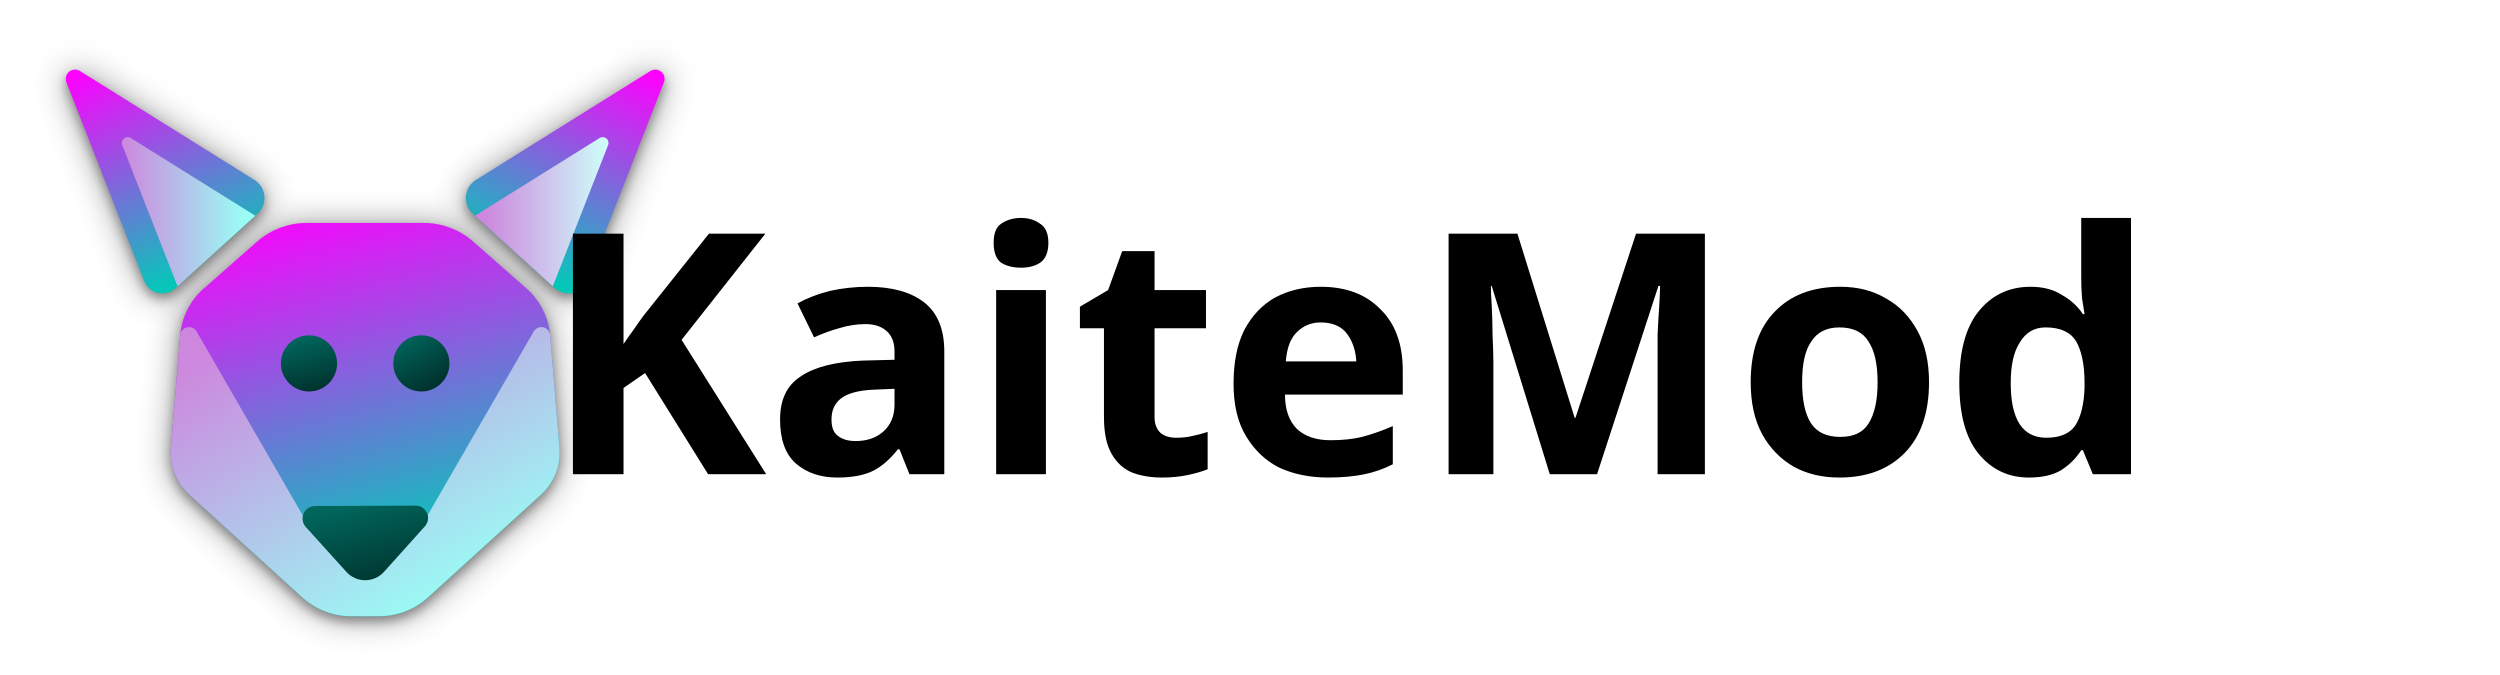
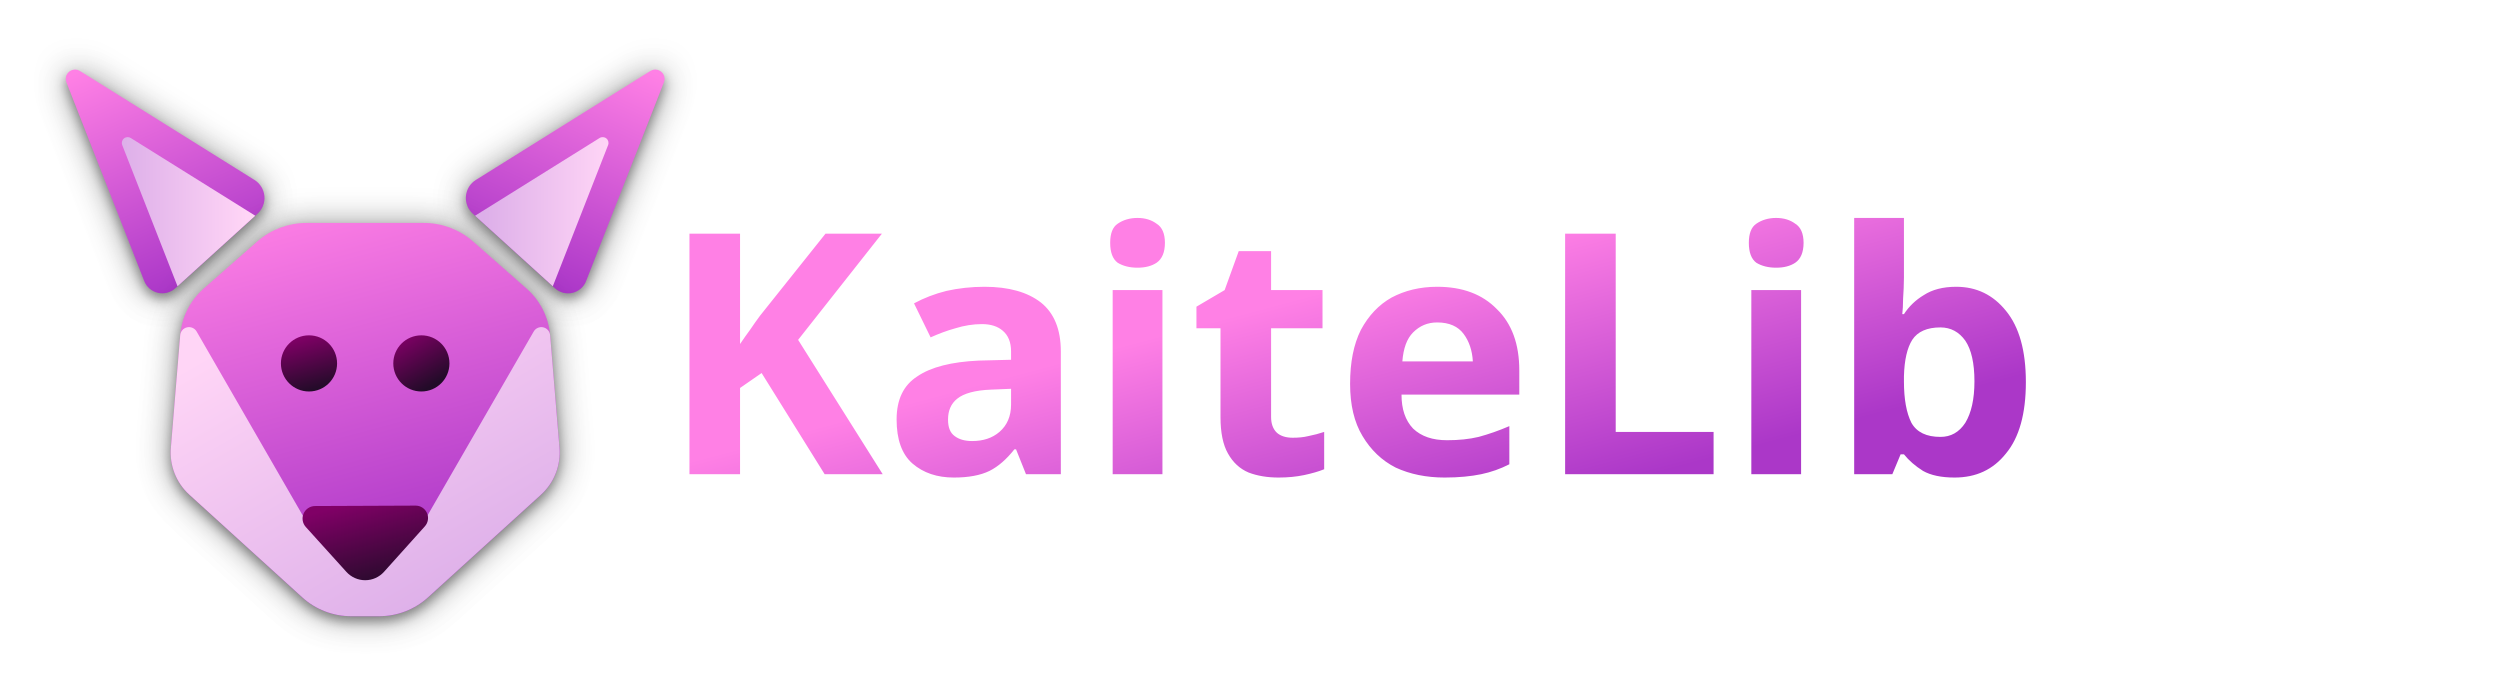
<svg xmlns="http://www.w3.org/2000/svg" xmlns:xlink="http://www.w3.org/1999/xlink" width="178" height="48" viewBox="0 0 47.096 12.7" version="1.1" id="svg5" xml:space="preserve">
  <defs id="defs2">
+     <linearGradient id="linearGradient8">
+       <stop style="stop-color:#800066;stop-opacity:1" offset="0" id="stop8" />
+       <stop style="stop-color:#220b28;stop-opacity:1" offset="1" id="stop7" />
+     </linearGradient>
    <linearGradient id="linearGradient4">
-       <stop style="stop-color:#00ccb8;stop-opacity:1" offset="0" id="stop3" />
-       <stop style="stop-color:#ff00ff;stop-opacity:1" offset="1" id="stop4" />
+       <stop style="stop-color:#220b28;stop-opacity:1" offset="0" id="stop4" />
+       <stop style="stop-color:#800066;stop-opacity:1" offset="1" id="stop3" />
    </linearGradient>
    <linearGradient id="linearGradient2">
-       <stop style="stop-color:#00ccb8;stop-opacity:1" offset="0" id="stop1" />
-       <stop style="stop-color:#ff00ff;stop-opacity:1" offset="1" id="stop2" />
-     </linearGradient>
-     <linearGradient id="linearGradient60">
-       <stop style="stop-color:#00665c;stop-opacity:1" offset="0" id="stop60" />
-       <stop style="stop-color:#00332e;stop-opacity:1" offset="1" id="stop61" />
-     </linearGradient>
-     <linearGradient id="linearGradient58">
-       <stop style="stop-color:#00332e;stop-opacity:1" offset="0" id="stop58" />
-       <stop style="stop-color:#00665c;stop-opacity:1" offset="1" id="stop59" />
-     </linearGradient>
-     <linearGradient id="linearGradient56">
-       <stop style="stop-color:#00332e;stop-opacity:1" offset="0" id="stop56" />
-       <stop style="stop-color:#00665c;stop-opacity:1" offset="1" id="stop57" />
-     </linearGradient>
-     <linearGradient id="linearGradient54">
-       <stop style="stop-color:#cd87de;stop-opacity:1" offset="0" id="stop54" />
-       <stop style="stop-color:#cefffa;stop-opacity:1" offset="1" id="stop55" />
-     </linearGradient>
-     <linearGradient id="linearGradient52">
-       <stop style="stop-color:#cd87de;stop-opacity:1" offset="0" id="stop53" />
-       <stop style="stop-color:#99fff5;stop-opacity:1" offset="1" id="stop52" />
+       <stop style="stop-color:#ab37c8;stop-opacity:1" offset="0" id="stop1" />
+       <stop style="stop-color:#ff80e5;stop-opacity:1" offset="1" id="stop2" />
    </linearGradient>
    <linearGradient id="linearGradient50">
-       <stop style="stop-color:#99fff5;stop-opacity:1" offset="0" id="stop50" />
-       <stop style="stop-color:#cd87de;stop-opacity:1" offset="1" id="stop51" />
-     </linearGradient>
-     <linearGradient id="linearGradient44">
-       <stop style="stop-color:#00ccb8;stop-opacity:1" offset="0" id="stop44" />
-       <stop style="stop-color:#ff00ff;stop-opacity:1" offset="1" id="stop45" />
+       <stop style="stop-color:#ddafe9;stop-opacity:1" offset="0" id="stop50" />
+       <stop style="stop-color:#ffd5f6;stop-opacity:1" offset="1" id="stop51" />
    </linearGradient>
    <filter style="color-interpolation-filters:sRGB" id="filter6657" x="-0.113" y="-0.113" width="1.227" height="1.274">
      <feFlood flood-opacity="0.502" flood-color="rgb(0,0,0)" result="flood" id="feFlood6647" />
      <feComposite in="flood" in2="SourceGraphic" operator="in" result="composite1" id="feComposite6649" />
      <feGaussianBlur in="composite1" stdDeviation="0.2" result="blur" id="feGaussianBlur6651" />
      <feOffset dx="0" dy="0" result="offset" id="feOffset6653" />
      <feComposite in="SourceGraphic" in2="offset" operator="over" result="fbSourceGraphic" id="feComposite6655" />
      <feColorMatrix result="fbSourceGraphicAlpha" in="fbSourceGraphic" values="0 0 0 -1 0 0 0 0 -1 0 0 0 0 -1 0 0 0 0 1 0" id="feColorMatrix6767" />
      <feFlood id="feFlood6769" flood-opacity="0.302" flood-color="rgb(0,0,0)" result="flood" in="fbSourceGraphic" />
      <feComposite in2="fbSourceGraphic" id="feComposite6771" in="flood" operator="in" result="composite1" />
      <feGaussianBlur id="feGaussianBlur6773" in="composite1" stdDeviation="0.3" result="blur" />
      <feOffset id="feOffset6775" dx="0" dy="0.5" result="offset" />
      <feComposite in2="offset" id="feComposite6777" in="fbSourceGraphic" operator="over" result="composite2" />
    </filter>
    <filter style="color-interpolation-filters:sRGB" id="filter6669" x="-0.257" y="-0.232" width="1.515" height="1.561">
      <feFlood flood-opacity="0.502" flood-color="rgb(0,0,0)" result="flood" id="feFlood6659" />
      <feComposite in="flood" in2="SourceGraphic" operator="in" result="composite1" id="feComposite6661" />
      <feGaussianBlur in="composite1" stdDeviation="0.2" result="blur" id="feGaussianBlur6663" />
      <feOffset dx="0" dy="0" result="offset" id="feOffset6665" />
      <feComposite in="SourceGraphic" in2="offset" operator="over" result="fbSourceGraphic" id="feComposite6667" />
      <feColorMatrix result="fbSourceGraphicAlpha" in="fbSourceGraphic" values="0 0 0 -1 0 0 0 0 -1 0 0 0 0 -1 0 0 0 0 1 0" id="feColorMatrix6779" />
      <feFlood id="feFlood6781" flood-opacity="0.302" flood-color="rgb(0,0,0)" result="flood" in="fbSourceGraphic" />
      <feComposite in2="fbSourceGraphic" id="feComposite6783" in="flood" operator="in" result="composite1" />
      <feGaussianBlur id="feGaussianBlur6785" in="composite1" stdDeviation="0.3" result="blur" />
      <feOffset id="feOffset6787" dx="0" dy="0.5" result="offset" />
      <feComposite in2="offset" id="feComposite6789" in="fbSourceGraphic" operator="over" result="composite2" />
    </filter>
    <filter style="color-interpolation-filters:sRGB" id="filter6681" x="-0.257" y="-0.232" width="1.515" height="1.561">
      <feFlood flood-opacity="0.502" flood-color="rgb(0,0,0)" result="flood" id="feFlood6671" />
      <feComposite in="flood" in2="SourceGraphic" operator="in" result="composite1" id="feComposite6673" />
      <feGaussianBlur in="composite1" stdDeviation="0.2" result="blur" id="feGaussianBlur6675" />
      <feOffset dx="0" dy="0" result="offset" id="feOffset6677" />
      <feComposite in="SourceGraphic" in2="offset" operator="over" result="fbSourceGraphic" id="feComposite6679" />
      <feColorMatrix result="fbSourceGraphicAlpha" in="fbSourceGraphic" values="0 0 0 -1 0 0 0 0 -1 0 0 0 0 -1 0 0 0 0 1 0" id="feColorMatrix6791" />
      <feFlood id="feFlood6793" flood-opacity="0.302" flood-color="rgb(0,0,0)" result="flood" in="fbSourceGraphic" />
      <feComposite in2="fbSourceGraphic" id="feComposite6795" in="flood" operator="in" result="composite1" />
      <feGaussianBlur id="feGaussianBlur6797" in="composite1" stdDeviation="0.3" result="blur" />
      <feOffset id="feOffset6799" dx="0" dy="0.5" result="offset" />
      <feComposite in2="offset" id="feComposite6801" in="fbSourceGraphic" operator="over" result="composite2" />
    </filter>
    <filter style="color-interpolation-filters:sRGB" id="filter6693" x="-0.4" y="-2.287" width="1.8" height="5.575">
      <feFlood flood-opacity="0.502" flood-color="rgb(0,0,0)" result="flood" id="feFlood6683" />
      <feComposite in="flood" in2="SourceGraphic" operator="in" result="composite1" id="feComposite6685" />
      <feGaussianBlur in="composite1" stdDeviation="0.2" result="blur" id="feGaussianBlur6687" />
      <feOffset dx="0" dy="0" result="offset" id="feOffset6689" />
      <feComposite in="SourceGraphic" in2="offset" operator="over" result="composite2" id="feComposite6691" />
    </filter>
    <filter style="color-interpolation-filters:sRGB" id="filter7141" x="-0.206" y="-0.186" width="1.412" height="1.41">
      <feFlood flood-opacity="0.302" flood-color="rgb(0,0,0)" result="flood" id="feFlood7131" />
      <feComposite in="flood" in2="SourceGraphic" operator="in" result="composite1" id="feComposite7133" />
      <feGaussianBlur in="composite1" stdDeviation="0.3" result="blur" id="feGaussianBlur7135" />
      <feOffset dx="0" dy="0.2" result="offset" id="feOffset7137" />
      <feComposite in="SourceGraphic" in2="offset" operator="over" result="fbSourceGraphic" id="feComposite7139" />
      <feColorMatrix result="fbSourceGraphicAlpha" in="fbSourceGraphic" values="0 0 0 -1 0 0 0 0 -1 0 0 0 0 -1 0 0 0 0 1 0" id="feColorMatrix7311" />
      <feFlood id="feFlood7313" flood-opacity="0.302" flood-color="rgb(0,0,0)" result="flood" in="fbSourceGraphic" />
      <feComposite in2="fbSourceGraphic" id="feComposite7315" in="flood" operator="in" result="composite1" />
      <feGaussianBlur id="feGaussianBlur7317" in="composite1" stdDeviation="0.1" result="blur" />
      <feOffset id="feOffset7319" dx="0" dy="0" result="offset" />
      <feComposite in2="offset" id="feComposite7321" in="fbSourceGraphic" operator="over" result="composite2" />
    </filter>
    <filter style="color-interpolation-filters:sRGB" id="filter7153" x="-0.206" y="-0.186" width="1.412" height="1.41">
      <feFlood flood-opacity="0.302" flood-color="rgb(0,0,0)" result="flood" id="feFlood7143" />
      <feComposite in="flood" in2="SourceGraphic" operator="in" result="composite1" id="feComposite7145" />
      <feGaussianBlur in="composite1" stdDeviation="0.3" result="blur" id="feGaussianBlur7147" />
      <feOffset dx="0" dy="0.2" result="offset" id="feOffset7149" />
      <feComposite in="SourceGraphic" in2="offset" operator="over" result="fbSourceGraphic" id="feComposite7151" />
      <feColorMatrix result="fbSourceGraphicAlpha" in="fbSourceGraphic" values="0 0 0 -1 0 0 0 0 -1 0 0 0 0 -1 0 0 0 0 1 0" id="feColorMatrix7323" />
      <feFlood id="feFlood7325" flood-opacity="0.302" flood-color="rgb(0,0,0)" result="flood" in="fbSourceGraphic" />
      <feComposite in2="fbSourceGraphic" id="feComposite7327" in="flood" operator="in" result="composite1" />
      <feGaussianBlur id="feGaussianBlur7329" in="composite1" stdDeviation="0.1" result="blur" />
      <feOffset id="feOffset7331" dx="0" dy="0" result="offset" />
      <feComposite in2="offset" id="feComposite7333" in="fbSourceGraphic" operator="over" result="composite2" />
    </filter>
    <filter style="color-interpolation-filters:sRGB" id="filter7165" x="-0.091" y="-0.091" width="1.181" height="1.2">
      <feFlood flood-opacity="0.302" flood-color="rgb(0,0,0)" result="flood" id="feFlood7155" />
      <feComposite in="flood" in2="SourceGraphic" operator="in" result="composite1" id="feComposite7157" />
      <feGaussianBlur in="composite1" stdDeviation="0.3" result="blur" id="feGaussianBlur7159" />
      <feOffset dx="0" dy="0.2" result="offset" id="feOffset7161" />
      <feComposite in="SourceGraphic" in2="offset" operator="over" result="fbSourceGraphic" id="feComposite7163" />
      <feColorMatrix result="fbSourceGraphicAlpha" in="fbSourceGraphic" values="0 0 0 -1 0 0 0 0 -1 0 0 0 0 -1 0 0 0 0 1 0" id="feColorMatrix7335" />
      <feFlood id="feFlood7337" flood-opacity="0.302" flood-color="rgb(0,0,0)" result="flood" in="fbSourceGraphic" />
      <feComposite in2="fbSourceGraphic" id="feComposite7339" in="flood" operator="in" result="composite1" />
      <feGaussianBlur id="feGaussianBlur7341" in="composite1" stdDeviation="0.1" result="blur" />
      <feOffset id="feOffset7343" dx="0" dy="0" result="offset" />
      <feComposite in2="offset" id="feComposite7345" in="fbSourceGraphic" operator="over" result="composite2" />
    </filter>
    <filter style="color-interpolation-filters:sRGB" id="filter10253" x="-0.061" y="-0.061" width="1.123" height="1.149">
      <feFlood flood-opacity="0.302" flood-color="rgb(0,0,0)" result="flood" id="feFlood10243" />
      <feComposite in="flood" in2="SourceGraphic" operator="in" result="composite1" id="feComposite10245" />
      <feGaussianBlur in="composite1" stdDeviation="0.2" result="blur" id="feGaussianBlur10247" />
      <feOffset dx="0" dy="0.2" result="offset" id="feOffset10249" />
      <feComposite in="SourceGraphic" in2="offset" operator="over" result="composite2" id="feComposite10251" />
    </filter>
    <filter style="color-interpolation-filters:sRGB" id="filter10265" x="-0.087" y="-0.087" width="1.174" height="1.21">
      <feFlood flood-opacity="0.302" flood-color="rgb(0,0,0)" result="flood" id="feFlood10255" />
      <feComposite in="flood" in2="SourceGraphic" operator="in" result="composite1" id="feComposite10257" />
      <feGaussianBlur in="composite1" stdDeviation="0.2" result="blur" id="feGaussianBlur10259" />
      <feOffset dx="0" dy="0.2" result="offset" id="feOffset10261" />
      <feComposite in="SourceGraphic" in2="offset" operator="over" result="composite2" id="feComposite10263" />
    </filter>
    <filter style="color-interpolation-filters:sRGB" id="filter10277" x="-0.123" y="-0.123" width="1.246" height="1.297">
      <feFlood flood-opacity="0.302" flood-color="rgb(0,0,0)" result="flood" id="feFlood10267" />
      <feComposite in="flood" in2="SourceGraphic" operator="in" result="composite1" id="feComposite10269" />
      <feGaussianBlur in="composite1" stdDeviation="0.2" result="blur" id="feGaussianBlur10271" />
      <feOffset dx="0" dy="0.2" result="offset" id="feOffset10273" />
      <feComposite in="SourceGraphic" in2="offset" operator="over" result="composite2" id="feComposite10275" />
    </filter>
    <filter style="color-interpolation-filters:sRGB" id="filter13011" x="-0.098" y="-0.073" width="1.197" height="1.166">
      <feFlood flood-opacity="0.302" flood-color="rgb(0,0,0)" result="flood" id="feFlood13001" />
      <feComposite in="flood" in2="SourceGraphic" operator="in" result="composite1" id="feComposite13003" />
      <feGaussianBlur in="composite1" stdDeviation="0.2" result="blur" id="feGaussianBlur13005" />
      <feOffset dx="0" dy="0.2" result="offset" id="feOffset13007" />
      <feComposite in="SourceGraphic" in2="offset" operator="over" result="fbSourceGraphic" id="feComposite13009" />
      <feColorMatrix result="fbSourceGraphicAlpha" in="fbSourceGraphic" values="0 0 0 -1 0 0 0 0 -1 0 0 0 0 -1 0 0 0 0 1 0" id="feColorMatrix13025" />
      <feFlood id="feFlood13027" flood-opacity="0.302" flood-color="rgb(0,0,0)" result="flood" in="fbSourceGraphic" />
      <feComposite in2="fbSourceGraphic" id="feComposite13029" in="flood" operator="in" result="composite1" />
      <feGaussianBlur id="feGaussianBlur13031" in="composite1" stdDeviation="0.1" result="blur" />
      <feOffset id="feOffset13033" dx="0" dy="0" result="offset" />
      <feComposite in2="offset" id="feComposite13035" in="fbSourceGraphic" operator="over" result="composite2" />
    </filter>
    <filter style="color-interpolation-filters:sRGB" id="filter13023" x="-0.141" y="-0.141" width="1.282" height="1.321">
      <feFlood flood-opacity="0.302" flood-color="rgb(0,0,0)" result="flood" id="feFlood13013" />
      <feComposite in="flood" in2="SourceGraphic" operator="in" result="composite1" id="feComposite13015" />
      <feGaussianBlur in="composite1" stdDeviation="0.2" result="blur" id="feGaussianBlur13017" />
      <feOffset dx="0" dy="0.2" result="offset" id="feOffset13019" />
      <feComposite in="SourceGraphic" in2="offset" operator="over" result="fbSourceGraphic" id="feComposite13021" />
      <feColorMatrix result="fbSourceGraphicAlpha" in="fbSourceGraphic" values="0 0 0 -1 0 0 0 0 -1 0 0 0 0 -1 0 0 0 0 1 0" id="feColorMatrix13037" />
      <feFlood id="feFlood13039" flood-opacity="0.302" flood-color="rgb(0,0,0)" result="flood" in="fbSourceGraphic" />
      <feComposite in2="fbSourceGraphic" id="feComposite13041" in="flood" operator="in" result="composite1" />
      <feGaussianBlur id="feGaussianBlur13043" in="composite1" stdDeviation="0.1" result="blur" />
      <feOffset id="feOffset13045" dx="0" dy="0" result="offset" />
      <feComposite in2="offset" id="feComposite13047" in="fbSourceGraphic" operator="over" result="composite2" />
    </filter>
    <filter style="color-interpolation-filters:sRGB" id="filter16918" x="-0.068" y="-0.068" width="1.136" height="1.155">
      <feFlood flood-opacity="0.302" flood-color="rgb(0,0,0)" result="flood" id="feFlood16908" />
      <feComposite in="flood" in2="SourceGraphic" operator="in" result="composite1" id="feComposite16910" />
      <feGaussianBlur in="composite1" stdDeviation="0.2" result="blur" id="feGaussianBlur16912" />
      <feOffset dx="0" dy="0.2" result="offset" id="feOffset16914" />
      <feComposite in="SourceGraphic" in2="offset" operator="over" result="fbSourceGraphic" id="feComposite16916" />
      <feColorMatrix result="fbSourceGraphicAlpha" in="fbSourceGraphic" values="0 0 0 -1 0 0 0 0 -1 0 0 0 0 -1 0 0 0 0 1 0" id="feColorMatrix16956" />
      <feFlood id="feFlood16958" flood-opacity="0.302" flood-color="rgb(0,0,0)" result="flood" in="fbSourceGraphic" />
      <feComposite in2="fbSourceGraphic" id="feComposite16960" in="flood" operator="in" result="composite1" />
      <feGaussianBlur id="feGaussianBlur16962" in="composite1" stdDeviation="0.1" result="blur" />
      <feOffset id="feOffset16964" dx="0" dy="0" result="offset" />
      <feComposite in2="offset" id="feComposite16966" in="fbSourceGraphic" operator="over" result="composite2" />
    </filter>
    <filter style="color-interpolation-filters:sRGB" id="filter16930" x="-0.108" y="-0.108" width="1.215" height="1.245">
      <feFlood flood-opacity="0.302" flood-color="rgb(0,0,0)" result="flood" id="feFlood16920" />
      <feComposite in="flood" in2="SourceGraphic" operator="in" result="composite1" id="feComposite16922" />
      <feGaussianBlur in="composite1" stdDeviation="0.2" result="blur" id="feGaussianBlur16924" />
      <feOffset dx="0" dy="0.2" result="offset" id="feOffset16926" />
      <feComposite in="SourceGraphic" in2="offset" operator="over" result="fbSourceGraphic" id="feComposite16928" />
      <feColorMatrix result="fbSourceGraphicAlpha" in="fbSourceGraphic" values="0 0 0 -1 0 0 0 0 -1 0 0 0 0 -1 0 0 0 0 1 0" id="feColorMatrix16968" />
      <feFlood id="feFlood16970" flood-opacity="0.302" flood-color="rgb(0,0,0)" result="flood" in="fbSourceGraphic" />
      <feComposite in2="fbSourceGraphic" id="feComposite16972" in="flood" operator="in" result="composite1" />
      <feGaussianBlur id="feGaussianBlur16974" in="composite1" stdDeviation="0.1" result="blur" />
      <feOffset id="feOffset16976" dx="0" dy="0" result="offset" />
      <feComposite in2="offset" id="feComposite16978" in="fbSourceGraphic" operator="over" result="composite2" />
    </filter>
    <filter style="color-interpolation-filters:sRGB" id="filter4134" x="-0.07" y="-0.07" width="1.14" height="1.16">
      <feFlood flood-opacity="0.302" flood-color="rgb(0,0,0)" result="flood" id="feFlood4124" />
      <feComposite in="flood" in2="SourceGraphic" operator="in" result="composite1" id="feComposite4126" />
      <feGaussianBlur in="composite1" stdDeviation="0.2" result="blur" id="feGaussianBlur4128" />
      <feOffset dx="0" dy="0.2" result="offset" id="feOffset4130" />
      <feComposite in="SourceGraphic" in2="offset" operator="over" result="fbSourceGraphic" id="feComposite4132" />
      <feColorMatrix result="fbSourceGraphicAlpha" in="fbSourceGraphic" values="0 0 0 -1 0 0 0 0 -1 0 0 0 0 -1 0 0 0 0 1 0" id="feColorMatrix4148" />
      <feFlood id="feFlood4150" flood-opacity="0.302" flood-color="rgb(0,0,0)" result="flood" in="fbSourceGraphic" />
      <feComposite in2="fbSourceGraphic" id="feComposite4152" in="flood" operator="in" result="composite1" />
      <feGaussianBlur id="feGaussianBlur4154" in="composite1" stdDeviation="0.1" result="blur" />
      <feOffset id="feOffset4156" dx="0" dy="0" result="offset" />
      <feComposite in2="offset" id="feComposite4158" in="fbSourceGraphic" operator="over" result="composite2" />
    </filter>
    <filter style="color-interpolation-filters:sRGB" id="filter4146" x="-0.166" y="-0.166" width="1.332" height="1.378">
      <feFlood flood-opacity="0.302" flood-color="rgb(0,0,0)" result="flood" id="feFlood4136" />
      <feComposite in="flood" in2="SourceGraphic" operator="in" result="composite1" id="feComposite4138" />
      <feGaussianBlur in="composite1" stdDeviation="0.2" result="blur" id="feGaussianBlur4140" />
      <feOffset dx="0" dy="0.2" result="offset" id="feOffset4142" />
      <feComposite in="SourceGraphic" in2="offset" operator="over" result="fbSourceGraphic" id="feComposite4144" />
      <feColorMatrix result="fbSourceGraphicAlpha" in="fbSourceGraphic" values="0 0 0 -1 0 0 0 0 -1 0 0 0 0 -1 0 0 0 0 1 0" id="feColorMatrix4160" />
      <feFlood id="feFlood4162" flood-opacity="0.302" flood-color="rgb(0,0,0)" result="flood" in="fbSourceGraphic" />
      <feComposite in2="fbSourceGraphic" id="feComposite4164" in="flood" operator="in" result="composite1" />
      <feGaussianBlur id="feGaussianBlur4166" in="composite1" stdDeviation="0.1" result="blur" />
      <feOffset id="feOffset4168" dx="0" dy="0" result="offset" />
      <feComposite in2="offset" id="feComposite4170" in="fbSourceGraphic" operator="over" result="composite2" />
    </filter>
    <linearGradient xlink:href="#linearGradient2" id="linearGradient45" x1="7.625" y1="9.924" x2="5.784" y2="3.052" gradientUnits="userSpaceOnUse" />
    <linearGradient xlink:href="#linearGradient50" id="linearGradient51" x1="7.461" y1="11.185" x2="4.258" y2="5.636" gradientUnits="userSpaceOnUse" />
-     <linearGradient xlink:href="#linearGradient52" id="linearGradient53" x1="0.71" y1="2.89" x2="4.454" y2="2.89" gradientUnits="userSpaceOnUse" />
-     <linearGradient xlink:href="#linearGradient54" id="linearGradient55" x1="8.246" y1="2.89" x2="11.99" y2="2.89" gradientUnits="userSpaceOnUse" />
-     <linearGradient xlink:href="#linearGradient56" id="linearGradient57" x1="6.35" y1="11.608" x2="5.912" y2="9.973" gradientUnits="userSpaceOnUse" />
-     <linearGradient xlink:href="#linearGradient58" id="linearGradient59" x1="5.292" y1="6.846" x2="5.027" y2="5.858" gradientUnits="userSpaceOnUse" gradientTransform="translate(0.5291667,0.5291667)" />
-     <linearGradient xlink:href="#linearGradient60" id="linearGradient61" x1="6.879" y1="5.929" x2="7.408" y2="6.846" gradientUnits="userSpaceOnUse" gradientTransform="translate(0.5291667,0.5291667)" />
+     <linearGradient xlink:href="#linearGradient50" id="linearGradient53" x1="0.71" y1="2.89" x2="4.454" y2="2.89" gradientUnits="userSpaceOnUse" />
+     <linearGradient xlink:href="#linearGradient50" id="linearGradient55" x1="8.246" y1="2.89" x2="11.99" y2="2.89" gradientUnits="userSpaceOnUse" />
+     <linearGradient xlink:href="#linearGradient4" id="linearGradient57" x1="6.35" y1="11.608" x2="5.912" y2="9.973" gradientUnits="userSpaceOnUse" />
+     <linearGradient xlink:href="#linearGradient4" id="linearGradient59" x1="5.292" y1="6.846" x2="5.027" y2="5.858" gradientUnits="userSpaceOnUse" gradientTransform="translate(0.5291667,0.5291667)" />
+     <linearGradient xlink:href="#linearGradient8" id="linearGradient61" x1="6.879" y1="5.929" x2="7.408" y2="6.846" gradientUnits="userSpaceOnUse" gradientTransform="translate(0.5291667,0.5291667)" />
    <filter style="color-interpolation-filters:sRGB" id="filter94" x="-0.131" y="-0.13" width="1.262" height="1.273">
      <feFlood result="flood" in="SourceGraphic" flood-opacity="0.302" flood-color="rgb(0,0,0)" id="feFlood93" />
      <feGaussianBlur result="blur" in="SourceGraphic" stdDeviation="0.3" id="feGaussianBlur93" />
      <feOffset result="offset" in="blur" dx="0" dy="0" id="feOffset93" />
      <feComposite result="comp1" operator="in" in="flood" in2="offset" id="feComposite93" />
      <feComposite result="fbSourceGraphic" operator="over" in="SourceGraphic" in2="comp1" id="feComposite94" />
      <feColorMatrix result="fbSourceGraphicAlpha" in="fbSourceGraphic" values="0 0 0 -1 0 0 0 0 -1 0 0 0 0 -1 0 0 0 0 1 0" id="feColorMatrix114" />
      <feFlood id="feFlood114" result="flood" in="fbSourceGraphic" flood-opacity="0.4" flood-color="rgb(0,0,0)" />
      <feGaussianBlur id="feGaussianBlur114" result="blur" in="fbSourceGraphic" stdDeviation="0.1" />
      <feOffset id="feOffset114" result="offset" in="blur" dx="0" dy="0.1" />
      <feComposite id="feComposite114" result="comp1" operator="in" in="flood" in2="offset" />
      <feComposite id="feComposite115" result="comp2" operator="over" in="fbSourceGraphic" in2="comp1" />
    </filter>
    <filter style="color-interpolation-filters:sRGB" id="filter96" x="-0.256" y="-0.228" width="1.513" height="1.479">
      <feFlood result="flood" in="SourceGraphic" flood-opacity="0.302" flood-color="rgb(0,0,0)" id="feFlood94" />
      <feGaussianBlur result="blur" in="SourceGraphic" stdDeviation="0.3" id="feGaussianBlur94" />
      <feOffset result="offset" in="blur" dx="0" dy="0" id="feOffset94" />
      <feComposite result="comp1" operator="in" in="flood" in2="offset" id="feComposite95" />
      <feComposite result="fbSourceGraphic" operator="over" in="SourceGraphic" in2="comp1" id="feComposite96" />
      <feColorMatrix result="fbSourceGraphicAlpha" in="fbSourceGraphic" values="0 0 0 -1 0 0 0 0 -1 0 0 0 0 -1 0 0 0 0 1 0" id="feColorMatrix115" />
      <feFlood id="feFlood115" result="flood" in="fbSourceGraphic" flood-opacity="0.4" flood-color="rgb(0,0,0)" />
      <feGaussianBlur id="feGaussianBlur115" result="blur" in="fbSourceGraphic" stdDeviation="0.1" />
      <feOffset id="feOffset115" result="offset" in="blur" dx="0" dy="0.1" />
      <feComposite id="feComposite116" result="comp1" operator="in" in="flood" in2="offset" />
      <feComposite id="feComposite117" result="comp2" operator="over" in="fbSourceGraphic" in2="comp1" />
    </filter>
    <filter style="color-interpolation-filters:sRGB" id="filter98" x="-0.256" y="-0.228" width="1.513" height="1.479">
      <feFlood result="flood" in="SourceGraphic" flood-opacity="0.302" flood-color="rgb(0,0,0)" id="feFlood96" />
      <feGaussianBlur result="blur" in="SourceGraphic" stdDeviation="0.3" id="feGaussianBlur96" />
      <feOffset result="offset" in="blur" dx="0" dy="0" id="feOffset96" />
      <feComposite result="comp1" operator="in" in="flood" in2="offset" id="feComposite97" />
      <feComposite result="fbSourceGraphic" operator="over" in="SourceGraphic" in2="comp1" id="feComposite98" />
      <feColorMatrix result="fbSourceGraphicAlpha" in="fbSourceGraphic" values="0 0 0 -1 0 0 0 0 -1 0 0 0 0 -1 0 0 0 0 1 0" id="feColorMatrix117" />
      <feFlood id="feFlood117" result="flood" in="fbSourceGraphic" flood-opacity="0.4" flood-color="rgb(0,0,0)" />
      <feGaussianBlur id="feGaussianBlur117" result="blur" in="fbSourceGraphic" stdDeviation="0.1" />
      <feOffset id="feOffset117" result="offset" in="blur" dx="0" dy="0.1" />
      <feComposite id="feComposite118" result="comp1" operator="in" in="flood" in2="offset" />
      <feComposite id="feComposite119" result="comp2" operator="over" in="fbSourceGraphic" in2="comp1" />
    </filter>
    <filter style="color-interpolation-filters:sRGB" id="filter121" x="-0.038" y="-0.179" width="1.076" height="1.376">
      <feFlood result="flood" in="SourceGraphic" flood-opacity="0.4" flood-color="rgb(0,0,0)" id="feFlood120" />
      <feGaussianBlur result="blur" in="SourceGraphic" stdDeviation="0.1" id="feGaussianBlur120" />
      <feOffset result="offset" in="blur" dx="0" dy="0.1" id="feOffset120" />
      <feComposite result="comp1" operator="in" in="flood" in2="offset" id="feComposite120" />
      <feComposite result="fbSourceGraphic" operator="over" in="SourceGraphic" in2="comp1" id="feComposite121" />
      <feColorMatrix result="fbSourceGraphicAlpha" in="fbSourceGraphic" values="0 0 0 -1 0 0 0 0 -1 0 0 0 0 -1 0 0 0 0 1 0" id="feColorMatrix121" />
      <feFlood id="feFlood121" result="flood" in="fbSourceGraphic" flood-opacity="0.302" flood-color="rgb(0,0,0)" />
      <feGaussianBlur id="feGaussianBlur121" result="blur" in="fbSourceGraphic" stdDeviation="0.3" />
      <feOffset id="feOffset121" result="offset" in="blur" dx="0" dy="0" />
      <feComposite id="feComposite122" result="comp1" operator="in" in="flood" in2="offset" />
      <feComposite id="feComposite123" result="comp2" operator="over" in="fbSourceGraphic" in2="comp1" />
    </filter>
-     <linearGradient xlink:href="#linearGradient4" id="linearGradient49-3" x1="9.885" y1="4.864" x2="11.722" y2="0.809" gradientUnits="userSpaceOnUse" />
+     <linearGradient xlink:href="#linearGradient2" id="linearGradient49-3" x1="9.885" y1="4.864" x2="11.722" y2="0.809" gradientUnits="userSpaceOnUse" />
    <filter style="color-interpolation-filters:sRGB" id="filter98-5" x="-0.256" y="-0.228" width="1.513" height="1.479">
      <feFlood result="flood" in="SourceGraphic" flood-opacity="0.302" flood-color="rgb(0,0,0)" id="feFlood96-3" />
      <feGaussianBlur result="blur" in="SourceGraphic" stdDeviation="0.3" id="feGaussianBlur96-5" />
      <feOffset result="offset" in="blur" dx="0" dy="0" id="feOffset96-6" />
      <feComposite result="comp1" operator="in" in="flood" in2="offset" id="feComposite97-2" />
      <feComposite result="fbSourceGraphic" operator="over" in="SourceGraphic" in2="comp1" id="feComposite98-9" />
      <feColorMatrix result="fbSourceGraphicAlpha" in="fbSourceGraphic" values="0 0 0 -1 0 0 0 0 -1 0 0 0 0 -1 0 0 0 0 1 0" id="feColorMatrix117-1" />
      <feFlood id="feFlood117-2" result="flood" in="fbSourceGraphic" flood-opacity="0.4" flood-color="rgb(0,0,0)" />
      <feGaussianBlur id="feGaussianBlur117-7" result="blur" in="fbSourceGraphic" stdDeviation="0.1" />
      <feOffset id="feOffset117-0" result="offset" in="blur" dx="0" dy="0.1" />
      <feComposite id="feComposite118-9" result="comp1" operator="in" in="flood" in2="offset" />
      <feComposite id="feComposite119-3" result="comp2" operator="over" in="fbSourceGraphic" in2="comp1" />
    </filter>
-     <linearGradient xlink:href="#linearGradient44" id="linearGradient47-0" x1="2.773" y1="4.902" x2="0.978" y2="0.809" gradientUnits="userSpaceOnUse" />
+     <linearGradient xlink:href="#linearGradient2" id="linearGradient47-0" x1="2.773" y1="4.902" x2="0.978" y2="0.809" gradientUnits="userSpaceOnUse" />
    <filter style="color-interpolation-filters:sRGB" id="filter96-6" x="-0.256" y="-0.228" width="1.513" height="1.479">
      <feFlood result="flood" in="SourceGraphic" flood-opacity="0.302" flood-color="rgb(0,0,0)" id="feFlood94-2" />
      <feGaussianBlur result="blur" in="SourceGraphic" stdDeviation="0.3" id="feGaussianBlur94-6" />
      <feOffset result="offset" in="blur" dx="0" dy="0" id="feOffset94-1" />
      <feComposite result="comp1" operator="in" in="flood" in2="offset" id="feComposite95-8" />
      <feComposite result="fbSourceGraphic" operator="over" in="SourceGraphic" in2="comp1" id="feComposite96-7" />
      <feColorMatrix result="fbSourceGraphicAlpha" in="fbSourceGraphic" values="0 0 0 -1 0 0 0 0 -1 0 0 0 0 -1 0 0 0 0 1 0" id="feColorMatrix115-9" />
      <feFlood id="feFlood115-2" result="flood" in="fbSourceGraphic" flood-opacity="0.4" flood-color="rgb(0,0,0)" />
      <feGaussianBlur id="feGaussianBlur115-0" result="blur" in="fbSourceGraphic" stdDeviation="0.1" />
      <feOffset id="feOffset115-2" result="offset" in="blur" dx="0" dy="0.1" />
      <feComposite id="feComposite116-3" result="comp1" operator="in" in="flood" in2="offset" />
      <feComposite id="feComposite117-7" result="comp2" operator="over" in="fbSourceGraphic" in2="comp1" />
+     </filter>
+     <linearGradient xlink:href="#linearGradient2" id="linearGradient10" x1="30.794" y1="9.027" x2="29.518" y2="4.264" gradientUnits="userSpaceOnUse" />
+     <filter style="color-interpolation-filters:sRGB;" id="filter12" x="-0.037" y="-0.198" width="1.075" height="1.395">
+       <feFlood result="flood" in="SourceGraphic" flood-opacity="0.349" flood-color="rgb(0,0,0)" id="feFlood11" />
+       <feGaussianBlur result="blur" in="SourceGraphic" stdDeviation="0.2" id="feGaussianBlur11" />
+       <feOffset result="offset" in="blur" dx="0" dy="0" id="feOffset11" />
+       <feComposite result="comp1" operator="in" in="flood" in2="offset" id="feComposite11" />
+       <feComposite result="fbSourceGraphic" operator="over" in="SourceGraphic" in2="comp1" id="feComposite12" />
+       <feColorMatrix result="fbSourceGraphicAlpha" in="fbSourceGraphic" values="0 0 0 -1 0 0 0 0 -1 0 0 0 0 -1 0 0 0 0 1 0" id="feColorMatrix12" />
+       <feFlood id="feFlood12" result="flood" in="fbSourceGraphic" flood-opacity="0.349" flood-color="rgb(0,0,0)" />
+       <feGaussianBlur id="feGaussianBlur12" result="blur" in="fbSourceGraphic" stdDeviation="0.2" />
+       <feOffset id="feOffset12" result="offset" in="blur" dx="0" dy="0" />
+       <feComposite id="feComposite13" result="comp1" operator="in" in="flood" in2="offset" />
+       <feComposite id="feComposite14" result="comp2" operator="over" in="fbSourceGraphic" in2="comp1" />
    </filter>
  </defs>
  <g id="layer1">
    <path style="fill:url(#linearGradient49-3);fill-opacity:1;stroke:none;stroke-width:1.376;stroke-linecap:round;stroke-linejoin:round;paint-order:markers stroke fill;filter:url(#filter98-5)" d="M 10.512,4.765 11.978,1.022 A 0.175,0.175 39.709 0 0 11.722,0.809 L 8.435,2.861 a 0.4,0.4 95.123 0 0 -0.057,0.636 l 1.549,1.406 a 0.365,0.365 166.802 0 0 0.585,-0.137 z" id="path21-2" transform="translate(0.5291671,0.5291666)" />
    <path style="fill:url(#linearGradient47-0);fill-opacity:1;stroke:none;stroke-width:1.376;stroke-linecap:round;stroke-linejoin:round;paint-order:markers stroke fill;filter:url(#filter96-6)" d="M 4.265,2.861 0.978,0.809 A 0.175,0.175 140.291 0 0 0.722,1.022 L 2.188,4.765 a 0.365,0.365 13.198 0 0 0.585,0.137 L 4.322,3.497 A 0.4,0.4 84.877 0 0 4.265,2.861 Z" id="path22-2" transform="translate(0.5291671,0.5291666)" />
    <rect style="fill:#99ebff;fill-opacity:1;stroke-width:10.583;stroke-linejoin:round" id="rect221" width="1.058" height="1.058" x="-13.494" y="-3.44" ry="0" transform="scale(1,-1)" />
    <rect style="fill:#cef3ff;fill-opacity:1;stroke-width:10.583;stroke-linejoin:round" id="rect223" width="1.058" height="1.058" x="-13.494" y="-2.381" ry="0" transform="scale(1,-1)" />
    <rect style="fill:#66e0ff;fill-opacity:1;stroke-width:10.583;stroke-linejoin:round" id="rect221-2" width="1.058" height="1.058" x="-13.494" y="3.44" ry="0" />
    <rect style="fill:#33d6ff;fill-opacity:1;stroke-width:10.583;stroke-linejoin:round" id="rect223-1" width="1.058" height="1.058" x="-13.494" y="4.498" ry="0" />
    <rect style="fill:#00ccff;stroke-width:10.583;stroke-linejoin:round" id="rect221-9-5" width="1.058" height="1.058" x="-13.494" y="5.556" ry="0" />
    <rect style="fill:#00a3cc;fill-opacity:1;stroke-width:10.583;stroke-linejoin:round" id="rect223-8-4" width="1.058" height="1.058" x="-13.494" y="6.615" ry="0" />
    <rect style="fill:#007a99;fill-opacity:1;stroke-width:10.583;stroke-linejoin:round" id="rect223-1-2" width="1.058" height="1.058" x="-13.494" y="7.673" ry="0" />
    <rect style="fill:#005266;fill-opacity:1;stroke-width:10.583;stroke-linejoin:round" id="rect221-9-5-6" width="1.058" height="1.058" x="-13.494" y="8.731" ry="0" />
    <rect style="fill:#002933;fill-opacity:1;stroke-width:10.583;stroke-linejoin:round" id="rect223-8-4-5" width="1.058" height="1.058" x="-13.494" y="9.79" ry="0" />
    <rect style="fill:#afe9de;fill-opacity:1;stroke-width:10.583;stroke-linejoin:round" id="rect4075" width="1.058" height="1.058" x="-11.377" y="-3.44" ry="0" transform="scale(1,-1)" />
    <rect style="fill:#d7f4ee;fill-opacity:1;stroke-width:10.583;stroke-linejoin:round" id="rect4077" width="1.058" height="1.058" x="-11.377" y="-2.381" ry="0" transform="scale(1,-1)" />
    <rect style="fill:#87decd;fill-opacity:1;stroke-width:10.583;stroke-linejoin:round" id="rect4079" width="1.058" height="1.058" x="-11.377" y="3.44" ry="0" />
    <rect style="fill:#5fd3bc;fill-opacity:1;stroke-width:10.583;stroke-linejoin:round" id="rect4081" width="1.058" height="1.058" x="-11.377" y="4.498" ry="0" />
    <rect style="fill:#37c8ab;stroke-width:10.583;stroke-linejoin:round" id="rect4083" width="1.058" height="1.058" x="-11.377" y="5.556" ry="0" />
    <rect style="fill:#2ca089;fill-opacity:1;stroke-width:10.583;stroke-linejoin:round" id="rect4085" width="1.058" height="1.058" x="-11.377" y="6.615" ry="0" />
    <rect style="fill:#217867;fill-opacity:1;stroke-width:10.583;stroke-linejoin:round" id="rect4087" width="1.058" height="1.058" x="-11.377" y="7.673" ry="0" />
    <rect style="fill:#165044;fill-opacity:1;stroke-width:10.583;stroke-linejoin:round" id="rect4089" width="1.058" height="1.058" x="-11.377" y="8.731" ry="0" />
    <rect style="fill:#0b2822;fill-opacity:1;stroke-width:10.583;stroke-linejoin:round" id="rect4091" width="1.058" height="1.058" x="-11.377" y="9.79" ry="0" />
    <rect style="fill:#cccccc;fill-opacity:1;stroke-width:10.583;stroke-linejoin:round" id="rect10879" width="1.058" height="1.058" x="-15.61" y="-3.44" ry="0" transform="scale(1,-1)" />
    <rect style="fill:#e6e6e6;fill-opacity:1;stroke-width:10.583;stroke-linejoin:round" id="rect10881" width="1.058" height="1.058" x="-15.61" y="-2.381" ry="0" transform="scale(1,-1)" />
    <rect style="fill:#b2b2b2;fill-opacity:1;stroke-width:10.583;stroke-linejoin:round" id="rect10883" width="1.058" height="1.058" x="-15.61" y="3.44" ry="0" />
    <rect style="fill:#999999;fill-opacity:1;stroke-width:10.583;stroke-linejoin:round" id="rect10885" width="1.058" height="1.058" x="-15.61" y="4.498" ry="0" />
    <rect style="fill:#808080;stroke-width:10.583;stroke-linejoin:round" id="rect10887" width="1.058" height="1.058" x="-15.61" y="5.556" ry="0" />
    <rect style="fill:#666666;fill-opacity:1;stroke-width:10.583;stroke-linejoin:round" id="rect10889" width="1.058" height="1.058" x="-15.61" y="6.615" ry="0" />
    <rect style="fill:#4d4d4d;fill-opacity:1;stroke-width:10.583;stroke-linejoin:round" id="rect10891" width="1.058" height="1.058" x="-15.61" y="7.673" ry="0" />
    <rect style="fill:#333333;fill-opacity:1;stroke-width:10.583;stroke-linejoin:round" id="rect10893" width="1.058" height="1.058" x="-15.61" y="8.731" ry="0" />
    <rect style="fill:#1a1a1a;fill-opacity:1;stroke-width:10.583;stroke-linejoin:round" id="rect10895" width="1.058" height="1.058" x="-15.61" y="9.79" ry="0" />
    <rect style="fill:#e9afaf;fill-opacity:1;stroke-width:10.583;stroke-linejoin:round" id="rect14946" width="1.058" height="1.058" x="-9.26" y="-3.44" ry="0" transform="scale(1,-1)" />
    <rect style="fill:#f4d7d7;fill-opacity:1;stroke-width:10.583;stroke-linejoin:round" id="rect14948" width="1.058" height="1.058" x="-9.26" y="-2.381" ry="0" transform="scale(1,-1)" />
    <rect style="fill:#de8787;fill-opacity:1;stroke-width:10.583;stroke-linejoin:round" id="rect14950" width="1.058" height="1.058" x="-9.26" y="3.44" ry="0" />
    <rect style="fill:#d35f5f;fill-opacity:1;stroke-width:10.583;stroke-linejoin:round" id="rect14952" width="1.058" height="1.058" x="-9.26" y="4.498" ry="0" />
    <rect style="fill:#c83737;stroke-width:10.583;stroke-linejoin:round" id="rect14954" width="1.058" height="1.058" x="-9.26" y="5.556" ry="0" />
    <rect style="fill:#a02c2c;fill-opacity:1;stroke-width:10.583;stroke-linejoin:round" id="rect14956" width="1.058" height="1.058" x="-9.26" y="6.615" ry="0" />
    <rect style="fill:#782121;fill-opacity:1;stroke-width:10.583;stroke-linejoin:round" id="rect14958" width="1.058" height="1.058" x="-9.26" y="7.673" ry="0" />
    <rect style="fill:#501616;fill-opacity:1;stroke-width:10.583;stroke-linejoin:round" id="rect14960" width="1.058" height="1.058" x="-9.26" y="8.731" ry="0" />
    <rect style="fill:#280b0b;fill-opacity:1;stroke-width:10.583;stroke-linejoin:round" id="rect14962" width="1.058" height="1.058" x="-9.26" y="9.79" ry="0" />
    <path id="rect20" style="fill:url(#linearGradient45);fill-opacity:1;stroke:none;stroke-width:0.855;stroke-linecap:round;stroke-linejoin:round;paint-order:markers stroke fill;filter:url(#filter94)" d="m 4.317,4.02 -1.01,0.888 A 1.313,1.313 116.708 0 0 2.866,5.785 L 2.69,7.906 A 1.073,1.073 68.519 0 0 3.037,8.789 l 2.127,1.934 a 1.369,1.369 21.137 0 0 0.921,0.356 H 6.615 A 1.369,1.369 158.863 0 0 7.535,10.723 L 9.663,8.789 A 1.073,1.073 111.481 0 0 10.01,7.906 L 9.834,5.785 A 1.313,1.313 63.292 0 0 9.392,4.908 L 8.383,4.02 A 1.402,1.402 20.674 0 0 7.456,3.671 l -2.213,0 A 1.402,1.402 159.326 0 0 4.317,4.02 Z" transform="translate(0.5291667,0.5291667)" />
    <path id="path40" style="fill:url(#linearGradient51);fill-opacity:1;stroke:none;stroke-width:0.855;stroke-linecap:round;stroke-linejoin:round;paint-order:markers stroke fill" d="M 5.345,9.478 3.175,5.716 A 0.166,0.166 167.392 0 0 2.866,5.785 L 2.69,7.906 A 1.073,1.073 68.519 0 0 3.037,8.789 l 2.127,1.934 A 1.369,1.369 21.137 0 0 6.085,11.079 H 6.615 A 1.369,1.369 158.863 0 0 7.535,10.723 L 9.663,8.789 A 1.073,1.073 111.481 0 0 10.01,7.906 L 9.834,5.785 A 0.166,0.166 12.618 0 0 9.525,5.716 L 7.36,9.466 A 0.926,0.926 149.758 0 1 6.567,9.929 l -0.428,0.004 A 0.907,0.907 29.768 0 1 5.345,9.478 Z" transform="translate(0.5291667,0.5291667)" />
    <rect style="fill:#c3b5e3;fill-opacity:1;stroke-width:10.583;stroke-linejoin:round" id="rect1" width="1.058" height="1.058" x="-7.144" y="-3.44" ry="0" transform="scale(1,-1)" />
    <rect style="fill:#e1daf1;fill-opacity:1;stroke-width:10.583;stroke-linejoin:round" id="rect2" width="1.058" height="1.058" x="-7.144" y="-2.381" ry="0" transform="scale(1,-1)" />
    <rect style="fill:#a58fd6;fill-opacity:1;stroke-width:10.583;stroke-linejoin:round" id="rect3" width="1.058" height="1.058" x="-7.144" y="3.44" ry="0" />
    <rect style="fill:#886ac8;fill-opacity:1;stroke-width:10.583;stroke-linejoin:round" id="rect4" width="1.058" height="1.058" x="-7.144" y="4.498" ry="0" />
    <rect style="fill:#6a45ba;fill-opacity:1;stroke-width:10.583;stroke-linejoin:round" id="rect5" width="1.058" height="1.058" x="-7.144" y="5.556" ry="0" />
    <rect style="fill:#553795;fill-opacity:1;stroke-width:10.583;stroke-linejoin:round" id="rect6" width="1.058" height="1.058" x="-7.144" y="6.615" ry="0" />
    <rect style="fill:#3f2970;fill-opacity:1;stroke-width:10.583;stroke-linejoin:round" id="rect7" width="1.058" height="1.058" x="-7.144" y="7.673" ry="0" />
    <rect style="fill:#2a1c4a;fill-opacity:1;stroke-width:10.583;stroke-linejoin:round" id="rect8" width="1.058" height="1.058" x="-7.144" y="8.731" ry="0" />
    <rect style="fill:#150e25;fill-opacity:1;stroke-width:10.583;stroke-linejoin:round" id="rect9" width="1.058" height="1.058" x="-7.144" y="9.79" ry="0" />
    <rect style="fill:#fec59a;fill-opacity:1;stroke-width:10.583;stroke-linejoin:round" id="rect11" width="1.058" height="1.058" x="-5.027" y="-3.44" ry="0" transform="scale(1,-1)" />
    <rect style="fill:#ffe2cc;fill-opacity:1;stroke-width:10.583;stroke-linejoin:round" id="rect12" width="1.058" height="1.058" x="-5.027" y="-2.381" ry="0" transform="scale(1,-1)" />
    <rect style="fill:#fea767;fill-opacity:1;stroke-width:10.583;stroke-linejoin:round" id="rect13" width="1.058" height="1.058" x="-5.027" y="3.44" ry="0" />
    <rect style="fill:#fd8a35;fill-opacity:1;stroke-width:10.583;stroke-linejoin:round" id="rect14" width="1.058" height="1.058" x="-5.027" y="4.498" ry="0" />
    <rect style="fill:#fd6d02;fill-opacity:1;stroke-width:10.583;stroke-linejoin:round" id="rect15" width="1.058" height="1.058" x="-5.027" y="5.556" ry="0" />
    <rect style="fill:#ca5702;fill-opacity:1;stroke-width:10.583;stroke-linejoin:round" id="rect16" width="1.058" height="1.058" x="-5.027" y="6.615" ry="0" />
    <rect style="fill:#984101;fill-opacity:1;stroke-width:10.583;stroke-linejoin:round" id="rect17" width="1.058" height="1.058" x="-5.027" y="7.673" ry="0" />
    <rect style="fill:#652c01;fill-opacity:1;stroke-width:10.583;stroke-linejoin:round" id="rect18" width="1.058" height="1.058" x="-5.027" y="8.731" ry="0" />
    <rect style="fill:#331600;fill-opacity:1;stroke-width:10.583;stroke-linejoin:round" id="rect19" width="1.058" height="1.058" x="-5.027" y="9.79" ry="0" />
    <rect style="fill:#99fff5;fill-opacity:1;stroke-width:10.583;stroke-linejoin:round" id="rect22" width="1.058" height="1.058" x="-2.91" y="-3.44" ry="0" transform="scale(1,-1)" />
    <rect style="fill:#cefffa;fill-opacity:1;stroke-width:10.583;stroke-linejoin:round" id="rect23" width="1.058" height="1.058" x="-2.91" y="-2.381" ry="0" transform="scale(1,-1)" />
    <rect style="fill:#66fff0;fill-opacity:1;stroke-width:10.583;stroke-linejoin:round" id="rect24" width="1.058" height="1.058" x="-2.91" y="3.44" ry="0" />
    <rect style="fill:#33ffeb;fill-opacity:1;stroke-width:10.583;stroke-linejoin:round" id="rect25" width="1.058" height="1.058" x="-2.91" y="4.498" ry="0" />
    <rect style="fill:#00ffe5;fill-opacity:1;stroke-width:10.583;stroke-linejoin:round" id="rect26" width="1.058" height="1.058" x="-2.91" y="5.556" ry="0" />
    <rect style="fill:#00ccb8;fill-opacity:1;stroke-width:10.583;stroke-linejoin:round" id="rect27" width="1.058" height="1.058" x="-2.91" y="6.615" ry="0" />
    <rect style="fill:#00998a;fill-opacity:1;stroke-width:10.583;stroke-linejoin:round" id="rect28" width="1.058" height="1.058" x="-2.91" y="7.673" ry="0" />
    <rect style="fill:#00665c;fill-opacity:1;stroke-width:10.583;stroke-linejoin:round" id="rect29" width="1.058" height="1.058" x="-2.91" y="8.731" ry="0" />
    <rect style="fill:#00332e;fill-opacity:1;stroke-width:10.583;stroke-linejoin:round" id="rect30" width="1.058" height="1.058" x="-2.91" y="9.79" ry="0" />
    <path id="path33" style="fill:url(#linearGradient57);fill-opacity:1;stroke:none;stroke-width:0.855;stroke-linecap:round;stroke-linejoin:round;paint-order:markers stroke fill" d="m 5.232,10.37 0.764,0.845 a 0.477,0.477 179.941 0 0 0.709,-7.27e-4 L 7.474,10.358 A 0.234,0.234 65.867 0 0 7.299,9.967 l -1.893,0.008 A 0.236,0.236 113.83 0 0 5.232,10.37 Z" transform="translate(0.5291667,-0.4421413)" />
    <circle style="fill:url(#linearGradient59);fill-opacity:1;stroke:none;stroke-width:0.891;stroke-linecap:round;stroke-linejoin:round;paint-order:markers stroke fill" id="path35" cx="5.821" cy="6.846" r="0.529" />
    <path style="fill:url(#linearGradient55);fill-opacity:1;stroke:none;stroke-width:1.376;stroke-linecap:round;stroke-linejoin:round;paint-order:markers stroke fill" d="m 10.319,5.258 1.659,-4.236 A 0.175,0.175 39.709 0 0 11.722,0.809 L 7.986,3.141 Z" id="path36" transform="matrix(0.627831,0,0,0.627831,3.935333,2.092128)" />
    <path style="fill:url(#linearGradient53);fill-opacity:1;stroke:none;stroke-width:1.376;stroke-linecap:round;stroke-linejoin:round;paint-order:markers stroke fill" d="M 4.714,3.141 0.978,0.809 A 0.175,0.175 140.291 0 0 0.722,1.022 l 1.659,4.236 z" id="path39" transform="matrix(0.627831,0,0,0.627831,1.849547,2.092128)" />
    <circle style="fill:url(#linearGradient61);fill-opacity:1;stroke:none;stroke-width:0.891;stroke-linecap:round;stroke-linejoin:round;paint-order:markers stroke fill" id="circle42" cx="7.938" cy="6.846" r="0.529" />
-     <text xml:space="preserve" style="font-weight:bold;font-size:6.35px;line-height:1;font-family:Helvetica;-inkscape-font-specification:'Helvetica Bold';text-align:center;letter-spacing:0px;word-spacing:0px;writing-mode:lr-tb;direction:ltr;text-anchor:middle;fill:#000000;fill-opacity:1;stroke:none;stroke-width:1.376;stroke-linecap:round;stroke-linejoin:round;paint-order:markers stroke fill" x="29.844" y="8.934" id="text120">
-       <tspan id="tspan120" style="font-style:normal;font-variant:normal;font-weight:bold;font-stretch:normal;font-size:6.35px;font-family:Sen;-inkscape-font-specification:'Sen Bold';fill:#000000;stroke:none;stroke-width:1.376" x="29.844" y="8.934">KaiteMod</tspan>
+     <text xml:space="preserve" style="font-weight:bold;font-size:6.35px;line-height:1;font-family:Helvetica;-inkscape-font-specification:'Helvetica Bold';text-align:center;letter-spacing:0px;word-spacing:0px;writing-mode:lr-tb;direction:ltr;text-anchor:middle;fill:url(#linearGradient10);fill-opacity:1;stroke:none;stroke-width:1.376;stroke-linecap:round;stroke-linejoin:round;paint-order:markers stroke fill" x="29.844" y="8.934" id="text120">
+       <tspan id="tspan120" style="font-style:normal;font-variant:normal;font-weight:bold;font-stretch:normal;font-size:6.35px;font-family:Sen;-inkscape-font-specification:'Sen Bold';fill:url(#linearGradient10);stroke:none;stroke-width:1.376" x="29.844" y="8.934">KaiteLib</tspan>
    </text>
  </g>
</svg>
